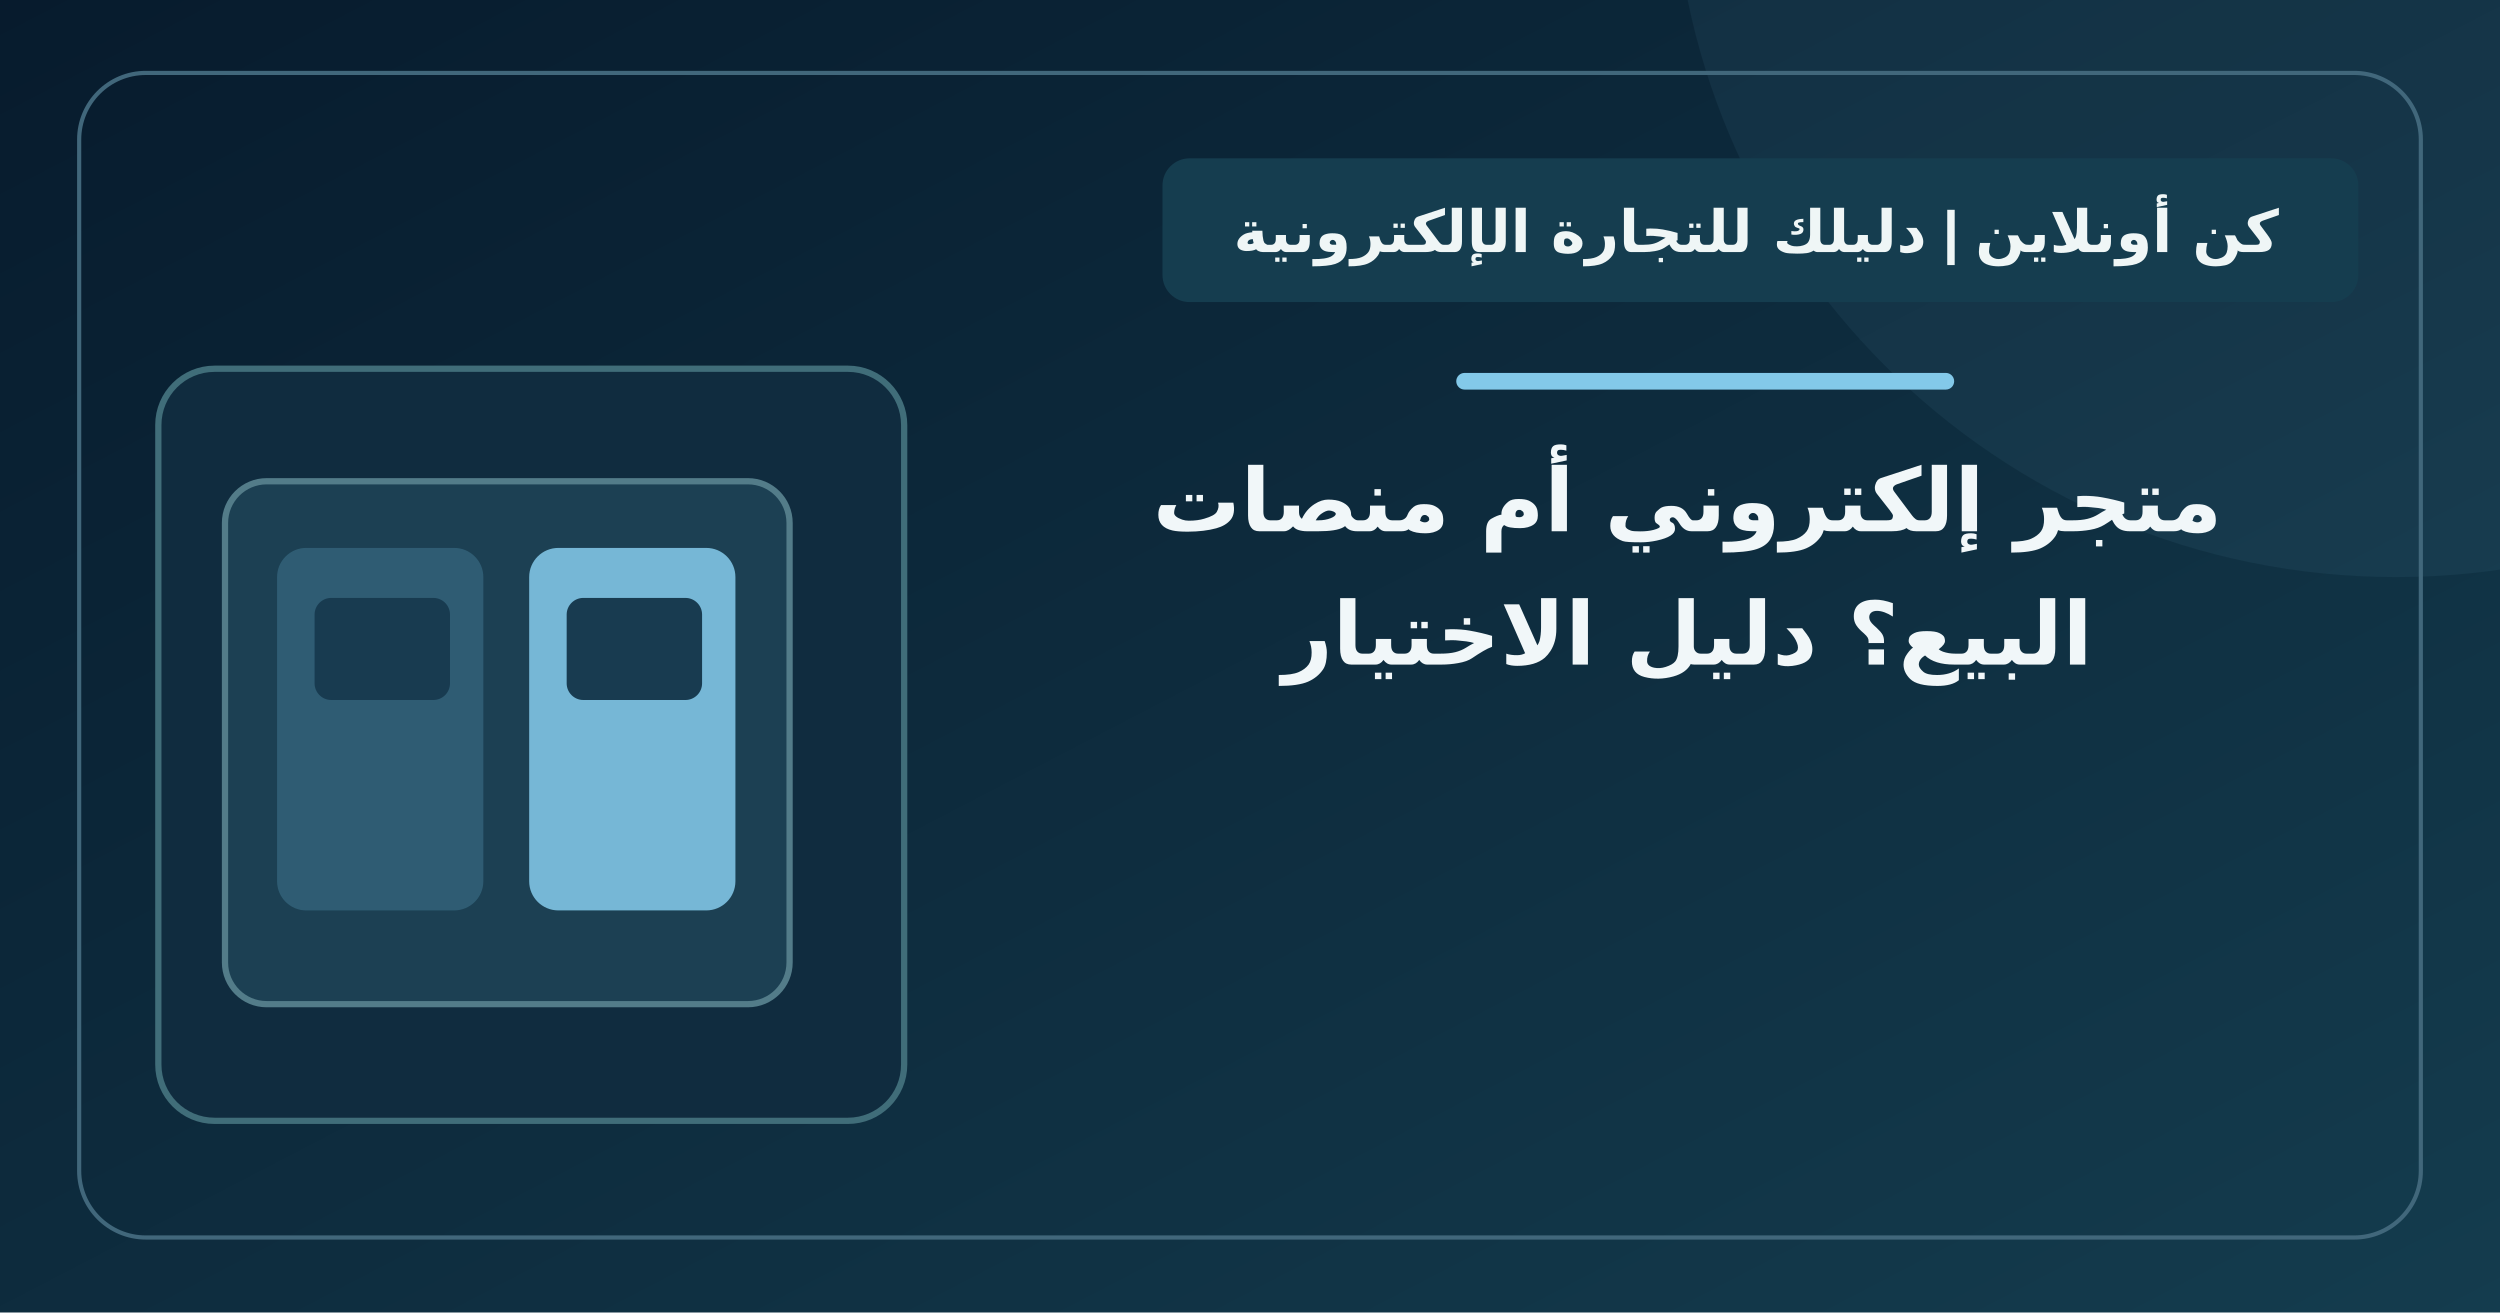
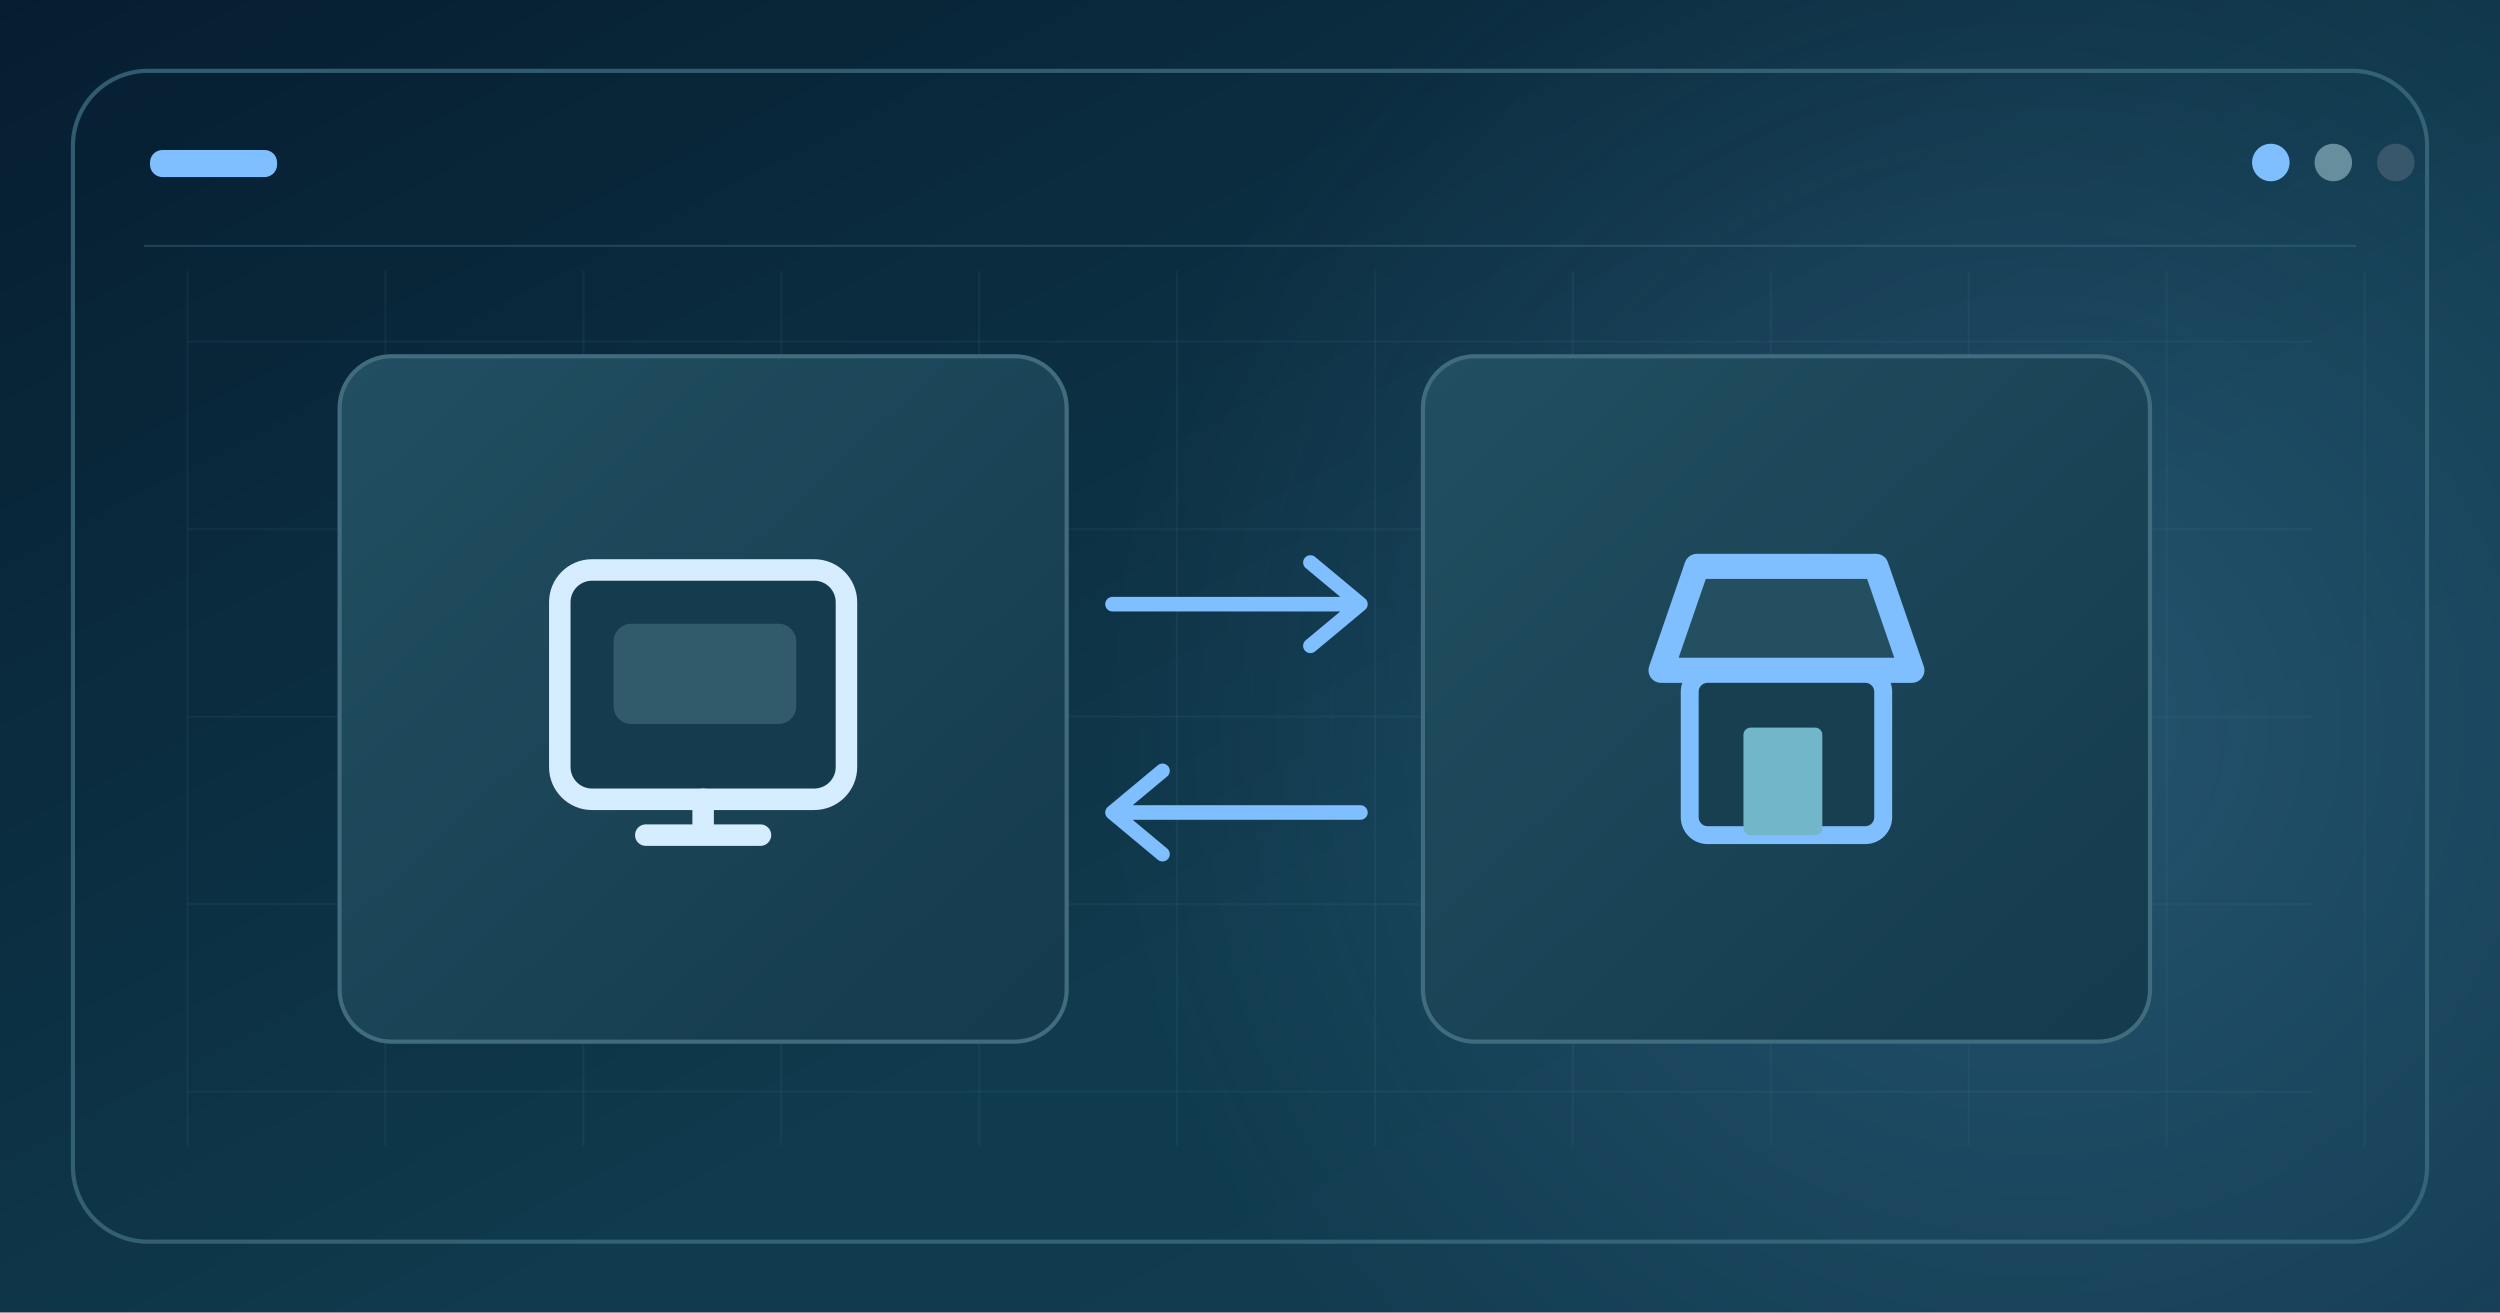
<svg xmlns="http://www.w3.org/2000/svg" width="1200" height="630" viewBox="0 0 1200 630" role="img" aria-labelledby="title desc">
  <defs>
-     <linearGradient id="g" x2="1" y2="1">
-       <stop stop-color="#071b2d" />
-       <stop offset="1" stop-color="#143c4e" />
+     <linearGradient id="back" x1="0" y1="0" x2="1" y2="1">
+       <stop stop-color="#061d30" />
+       <stop offset=".62" stop-color="#103b4e" />
+       <stop offset="1" stop-color="#123b50" />
    </linearGradient>
+     <linearGradient id="glass" x1="0" y1="0" x2="1" y2="1">
+       <stop stop-color="#214f61" />
+       <stop offset="1" stop-color="#143a4d" />
+     </linearGradient>
+     <radialGradient id="bloom">
+       <stop stop-color="#80bfff" stop-opacity=".18" />
+       <stop offset="1" stop-color="#80bfff" stop-opacity="0" />
+     </radialGradient>
  </defs>
-   <rect width="1200" height="630" fill="url(#g)" />
-   <circle cx="1150" cy="-70" r="347" fill="#83c9e9" opacity=".06" />
-   <rect x="38" y="35" width="1124" height="559" rx="32" fill="none" stroke="#41677b" stroke-width="2" />
-   <rect x="76" y="177" width="358" height="361" rx="27" fill="#102c3f" stroke="#406d79" stroke-width="3" />
-   <rect x="108" y="231" width="271" height="251" rx="20" fill="#1c4053" stroke="#537c89" stroke-width="3" />
-   <rect x="133" y="263" width="99" height="174" rx="14" fill="#316178" opacity=".87" />
-   <rect x="151" y="287" width="65" height="49" rx="8" fill="#183b50" />
-   <rect x="254" y="263" width="99" height="174" rx="14" fill="#83c9e9" opacity=".87" />
-   <rect x="272" y="287" width="65" height="49" rx="8" fill="#183b50" />
-   <rect x="558" y="76" width="574" height="69" rx="13" fill="#153d4f" />
-   <text x="843" y="121" text-anchor="middle" direction="rtl" font-family="Cairo,Tajawal,Arial,sans-serif" font-size="28" font-weight="700" fill="#eff6f6">كن أونلاين | دليلك للتجارة الإلكترونية</text>
-   <rect x="699" y="179" width="239" height="8" rx="4" fill="#83c9e9" />
-   <text x="810" y="255" text-anchor="middle" direction="rtl" font-family="Cairo,Tajawal,Arial,sans-serif" font-size="42" font-weight="700" fill="#f1f7f9">متجر إلكتروني أم منصات</text>
-   <text x="810" y="319" text-anchor="middle" direction="rtl" font-family="Cairo,Tajawal,Arial,sans-serif" font-size="42" font-weight="700" fill="#f1f7f9">البيع؟ دليل الاختيار</text>
+   <rect width="1200" height="630" fill="url(#back)" />
+   <circle cx="977" cy="349" r="450" fill="url(#bloom)" />
+   <rect x="35" y="34" width="1130" height="562" rx="36" fill="none" stroke="#3f6f81" stroke-width="2" opacity=".75" />
+   <path d="M69 118H1131" stroke="#4c7f8b" stroke-width="1" opacity=".34" />
+   <rect x="72" y="72" width="61" height="13" rx="6" fill="#80bfff" />
+   <circle cx="1090" cy="78" r="9" fill="#80bfff" />
+   <circle cx="1120" cy="78" r="9" fill="#668e9d" />
+   <circle cx="1150" cy="78" r="9" fill="#38576b" />
+   <g stroke="#508396" stroke-opacity=".10" stroke-width="1">
+     <path d="M90 130V550" />
+     <path d="M185 130V550" />
+     <path d="M280 130V550" />
+     <path d="M375 130V550" />
+     <path d="M470 130V550" />
+     <path d="M565 130V550" />
+     <path d="M660 130V550" />
+     <path d="M755 130V550" />
+     <path d="M850 130V550" />
+     <path d="M945 130V550" />
+     <path d="M1040 130V550" />
+     <path d="M1135 130V550" />
+     <path d="M90 164H1110" />
+     <path d="M90 254H1110" />
+     <path d="M90 344H1110" />
+     <path d="M90 434H1110" />
+     <path d="M90 524H1110" />
+   </g>
+   <rect x="163" y="171" width="349" height="329" rx="25" fill="url(#glass)" stroke="#416c7d" stroke-width="2" />
+   <g transform="translate(251.5 249.5) scale(1.72)">
+     <rect x="10" y="14" width="80" height="64" rx="9" fill="#153b4e" stroke="#d6ecff" stroke-width="6" />
+     <path d="M34 88H66M50 78V88" fill="none" stroke="#d6ecff" stroke-width="6" stroke-linecap="round" stroke-linejoin="round" />
+     <rect x="25" y="29" width="51" height="28" rx="5" fill="#315a6b" stroke="none" stroke-width="0" />
+   </g>
+   <rect x="683" y="171" width="349" height="329" rx="25" fill="url(#glass)" stroke="#416c7d" stroke-width="2" />
+   <g transform="translate(771.5 249.5) scale(1.72)">
+     <path d="M15 42L25 13H75L85 42Z" fill="#234f60" stroke="#80bfff" stroke-width="7" stroke-linecap="round" stroke-linejoin="round" />
+     <rect x="23" y="43" width="54" height="45" rx="5" fill="#183f50" stroke="#80bfff" stroke-width="5" />
+     <rect x="38" y="58" width="22" height="30" rx="2" fill="#72b6c9" stroke="none" stroke-width="0" />
+   </g>
+   <path d="M534 290H653M629 270L653 290L629 310M653 390H534M558 370L534 390L558 410" fill="none" stroke="#80bfff" stroke-width="7" stroke-linecap="round" stroke-linejoin="round" />
</svg>
